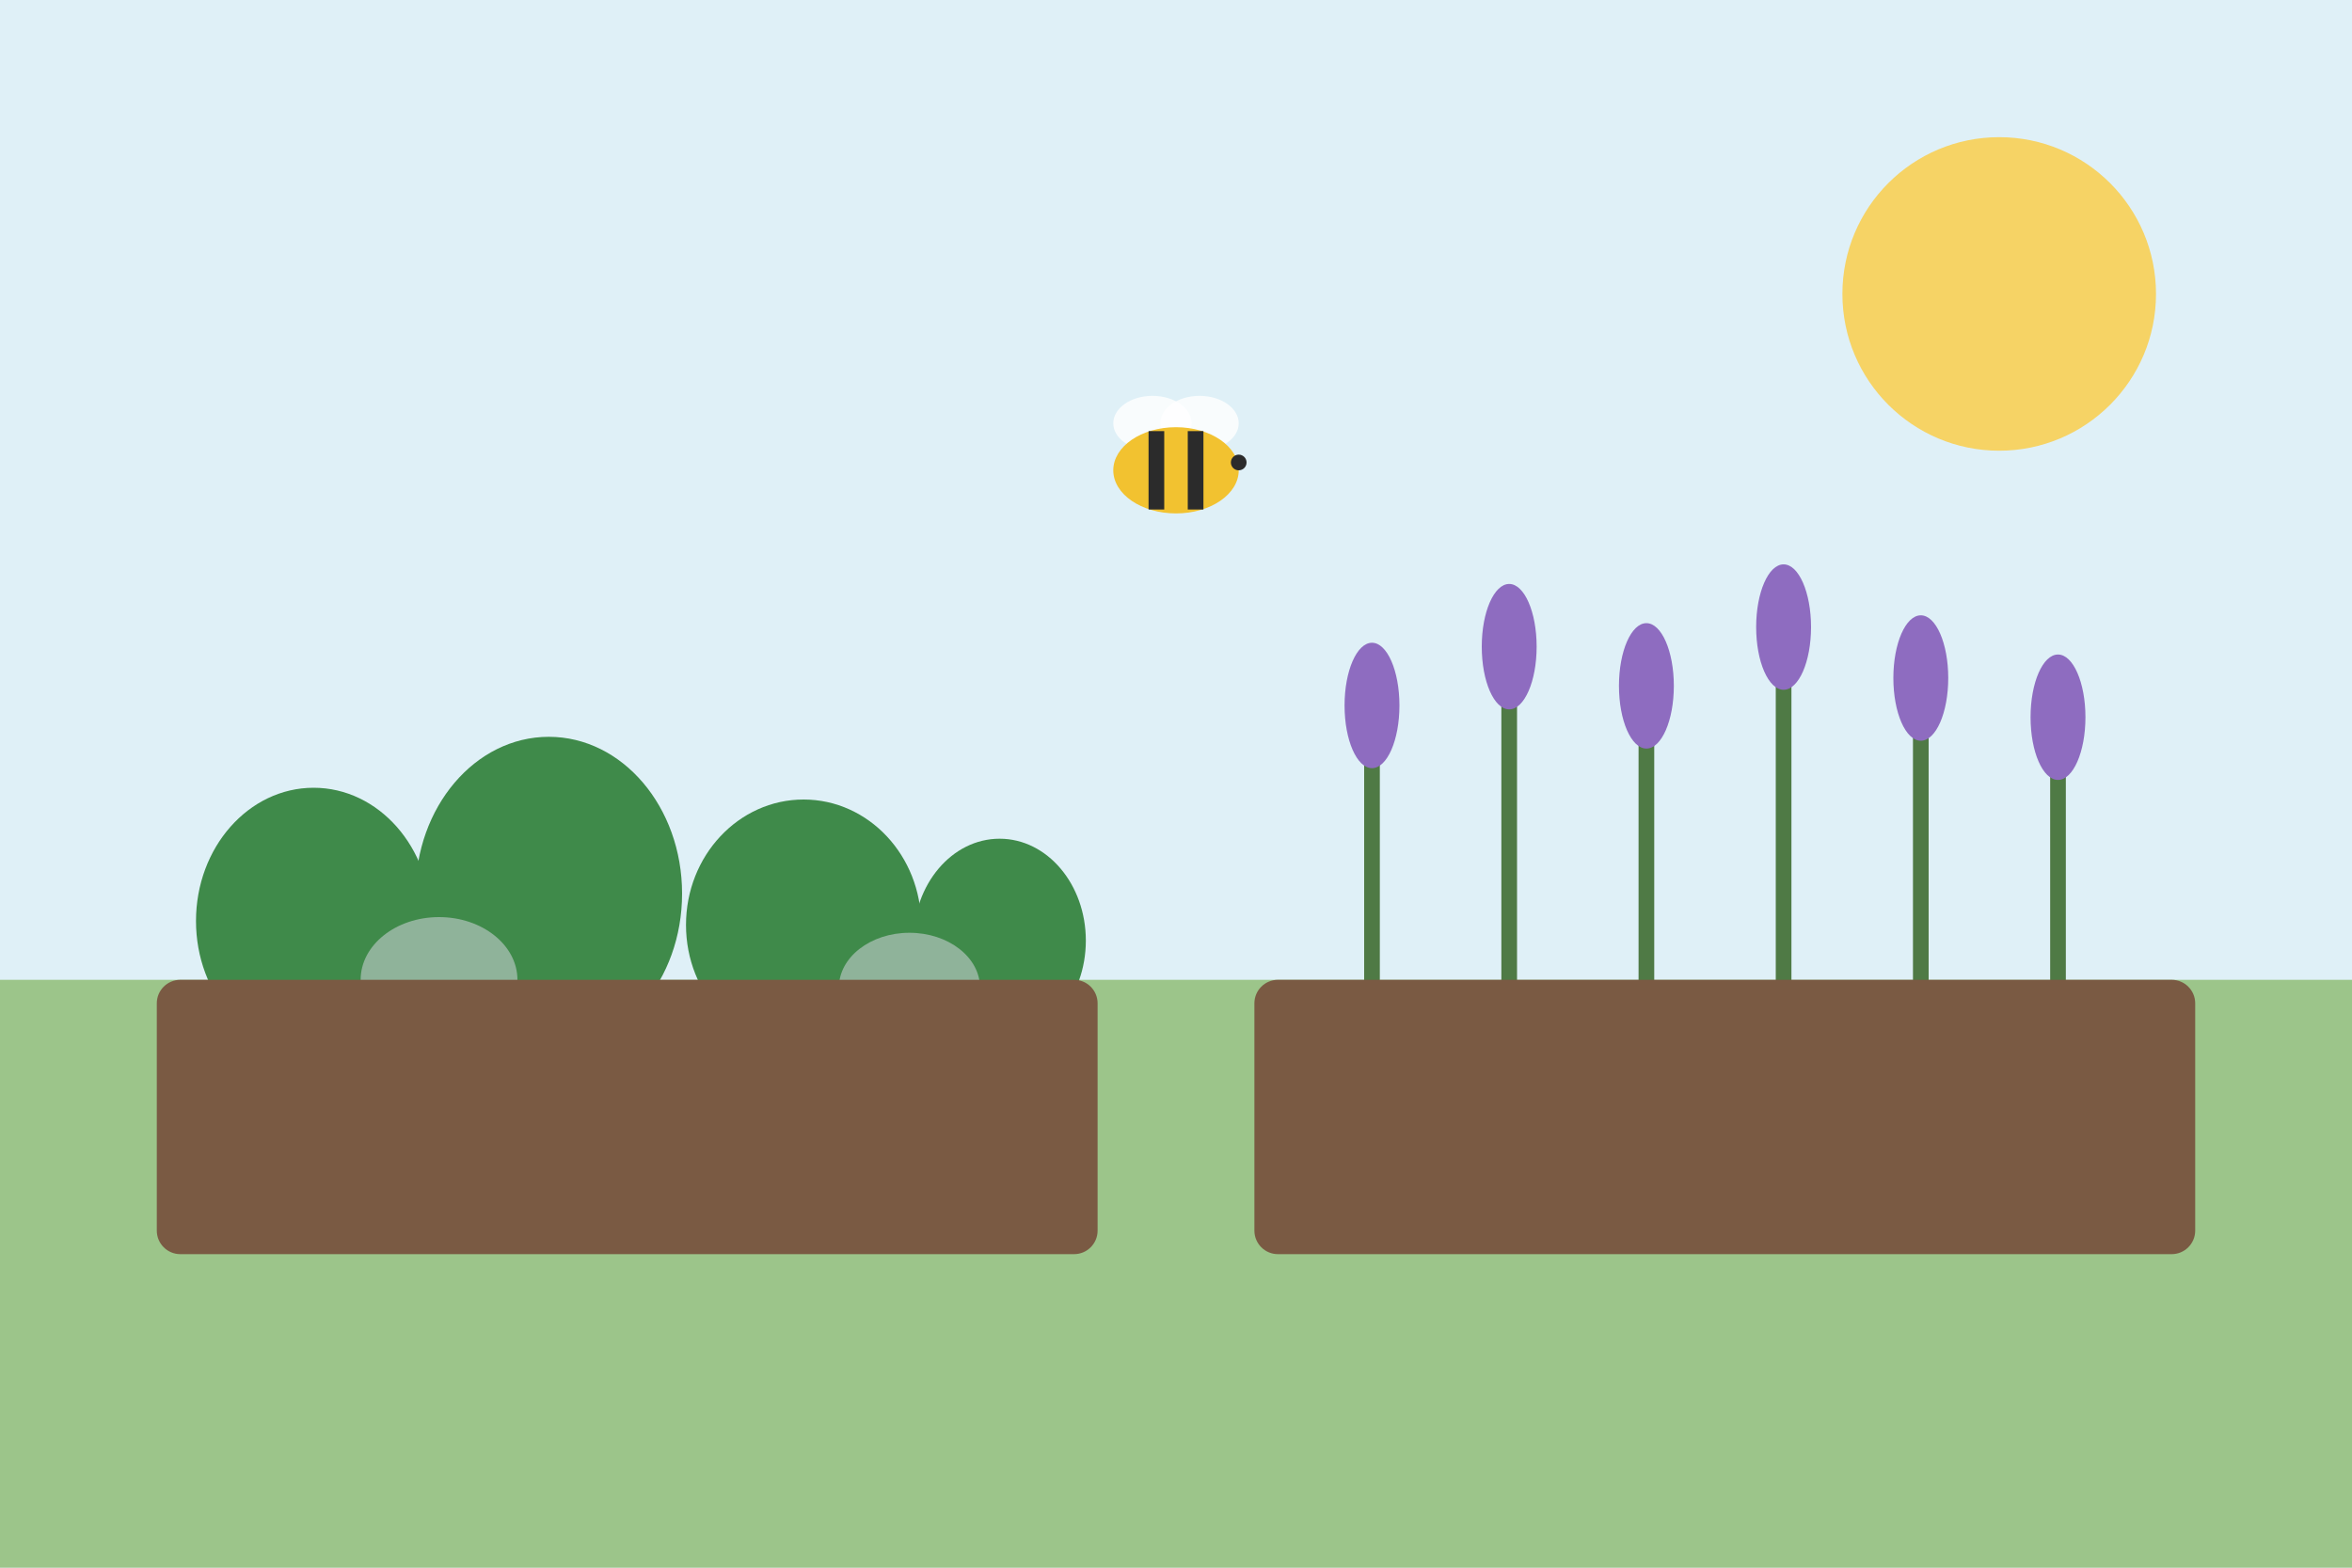
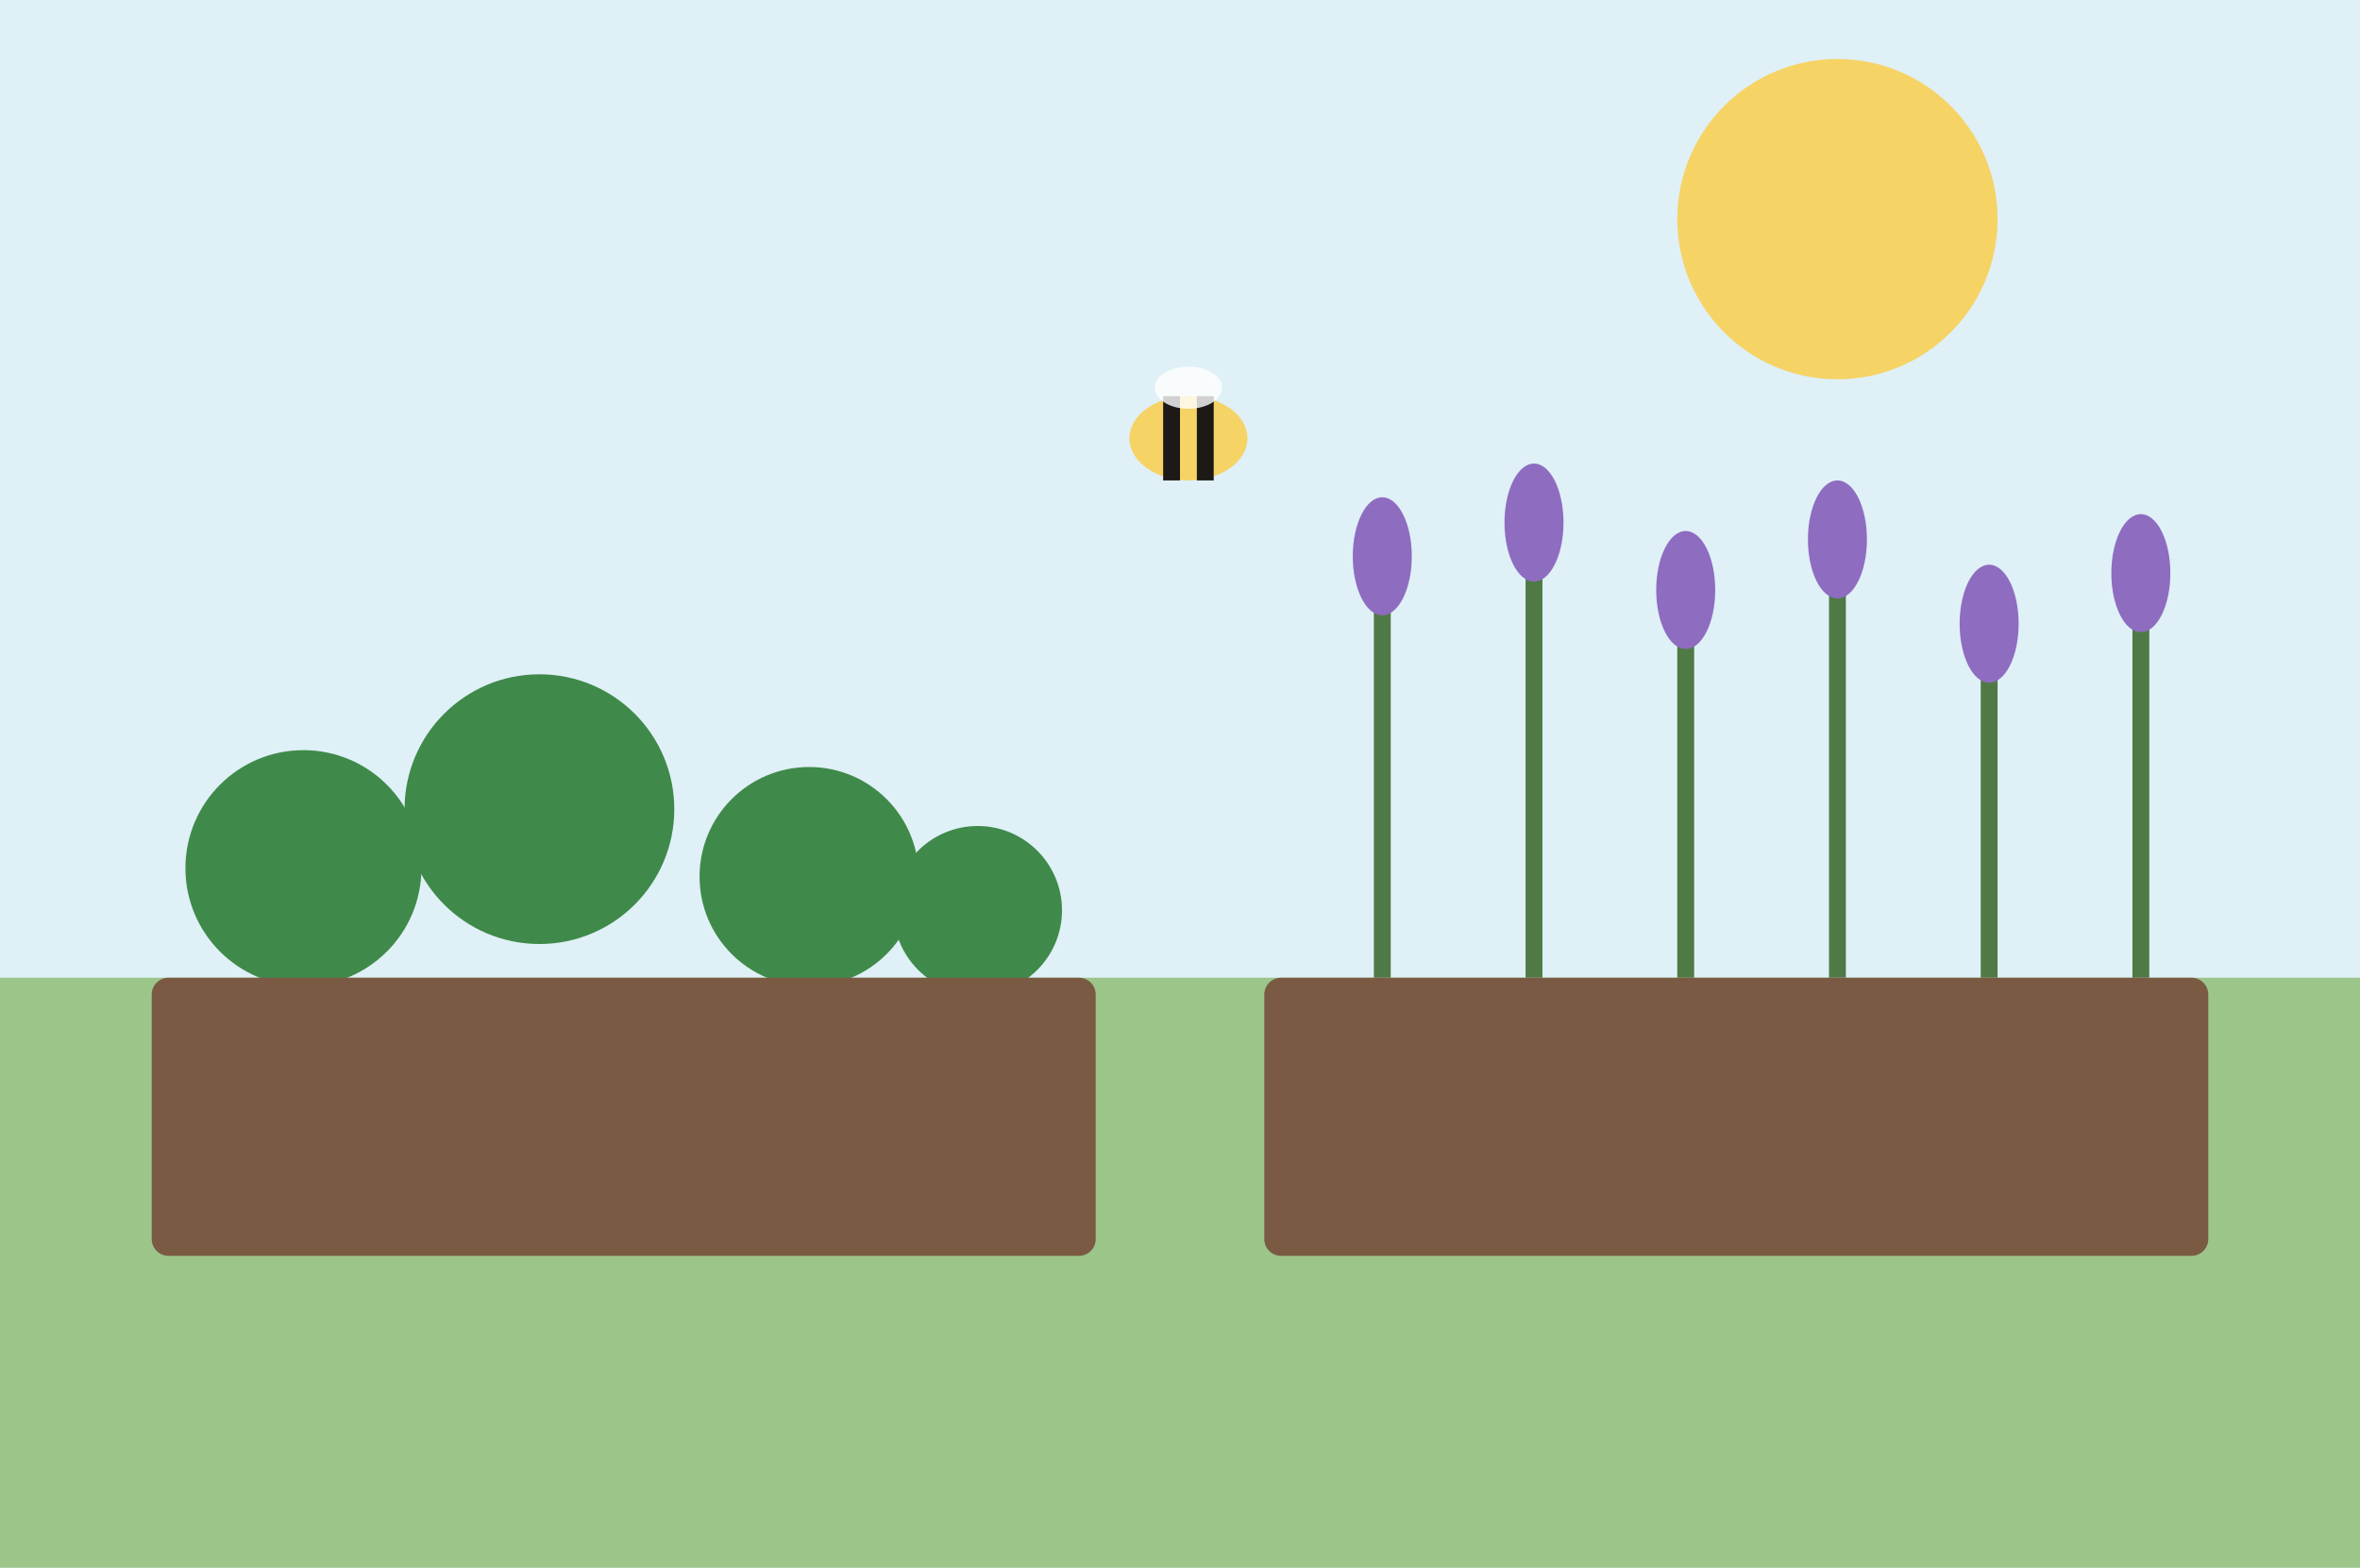
- <svg xmlns="http://www.w3.org/2000/svg" viewBox="0 0 600 400">
-   <rect width="600" height="400" fill="#dff0f7" />
-   <circle cx="510" cy="75" r="40" fill="#f6d365" />
-   <rect y="250" width="600" height="150" fill="#9cc58a" />
+ <svg xmlns="http://www.w3.org/2000/svg" viewBox="0 0 280 186" width="280" height="186">
+   <rect width="280" height="186" fill="#dff0f7" />
+   <circle cx="218" cy="26" r="19" fill="#f6d365" />
+   <rect y="116" width="280" height="70" fill="#9cc58a" />
  <g fill="#3f8a4a">
-     <ellipse cx="80" cy="235" rx="30" ry="34" />
-     <ellipse cx="140" cy="228" rx="34" ry="40" />
-     <ellipse cx="205" cy="236" rx="30" ry="32" />
-     <ellipse cx="255" cy="240" rx="22" ry="26" />
+     <circle cx="36" cy="103" r="14" />
+     <circle cx="64" cy="96" r="16" />
+     <circle cx="96" cy="104" r="13" />
+     <circle cx="116" cy="108" r="10" />
  </g>
-   <g fill="#8fb39a">
-     <ellipse cx="112" cy="250" rx="20" ry="16" />
-     <ellipse cx="232" cy="252" rx="18" ry="14" />
-   </g>
-   <rect x="40" y="250" width="240" height="70" rx="6" fill="#7a5a43" />
-   <g stroke="#4f7a45" stroke-width="4" stroke-linecap="round">
-     <path d="M350 250 V185" />
-     <path d="M385 250 V170" />
-     <path d="M420 250 V180" />
-     <path d="M455 250 V165" />
-     <path d="M490 250 V178" />
-     <path d="M525 250 V188" />
+   <g stroke="#4f7a45" stroke-width="2">
+     <path d="M164 116V72M182 116V68M200 116V76M218 116V70M236 116V80M254 116V74" />
  </g>
  <g fill="#8e6cc0">
-     <ellipse cx="350" cy="180" rx="7" ry="16" />
-     <ellipse cx="385" cy="165" rx="7" ry="16" />
-     <ellipse cx="420" cy="175" rx="7" ry="16" />
-     <ellipse cx="455" cy="160" rx="7" ry="16" />
-     <ellipse cx="490" cy="173" rx="7" ry="16" />
-     <ellipse cx="525" cy="183" rx="7" ry="16" />
+     <ellipse cx="164" cy="66" rx="3.5" ry="7" />
+     <ellipse cx="182" cy="62" rx="3.5" ry="7" />
+     <ellipse cx="200" cy="70" rx="3.5" ry="7" />
+     <ellipse cx="218" cy="64" rx="3.5" ry="7" />
+     <ellipse cx="236" cy="74" rx="3.5" ry="7" />
+     <ellipse cx="254" cy="68" rx="3.5" ry="7" />
  </g>
-   <rect x="320" y="250" width="240" height="70" rx="6" fill="#7a5a43" />
-   <g transform="translate(300 120)">
-     <ellipse cx="-6" cy="-12" rx="10" ry="7" fill="#ffffff" opacity="0.8" />
-     <ellipse cx="6" cy="-12" rx="10" ry="7" fill="#ffffff" opacity="0.8" />
-     <ellipse cx="0" cy="0" rx="16" ry="11" fill="#f2c230" />
-     <path d="M-5 -10 V10 M5 -10 V10" stroke="#2b2b2b" stroke-width="4" />
-     <circle cx="16" cy="-2" r="2" fill="#2b2b2b" />
-   </g>
+   <rect x="18" y="116" width="112" height="33" rx="2" fill="#7a5a43" />
+   <rect x="150" y="116" width="112" height="33" rx="2" fill="#7a5a43" />
+   <ellipse cx="141" cy="52" rx="7" ry="5" fill="#f6d365" />
+   <path d="M139 47v10M143 47v10" stroke="#1c1917" stroke-width="2" />
+   <ellipse cx="141" cy="46" rx="4" ry="2.5" fill="#ffffff" opacity=".8" />
</svg>
